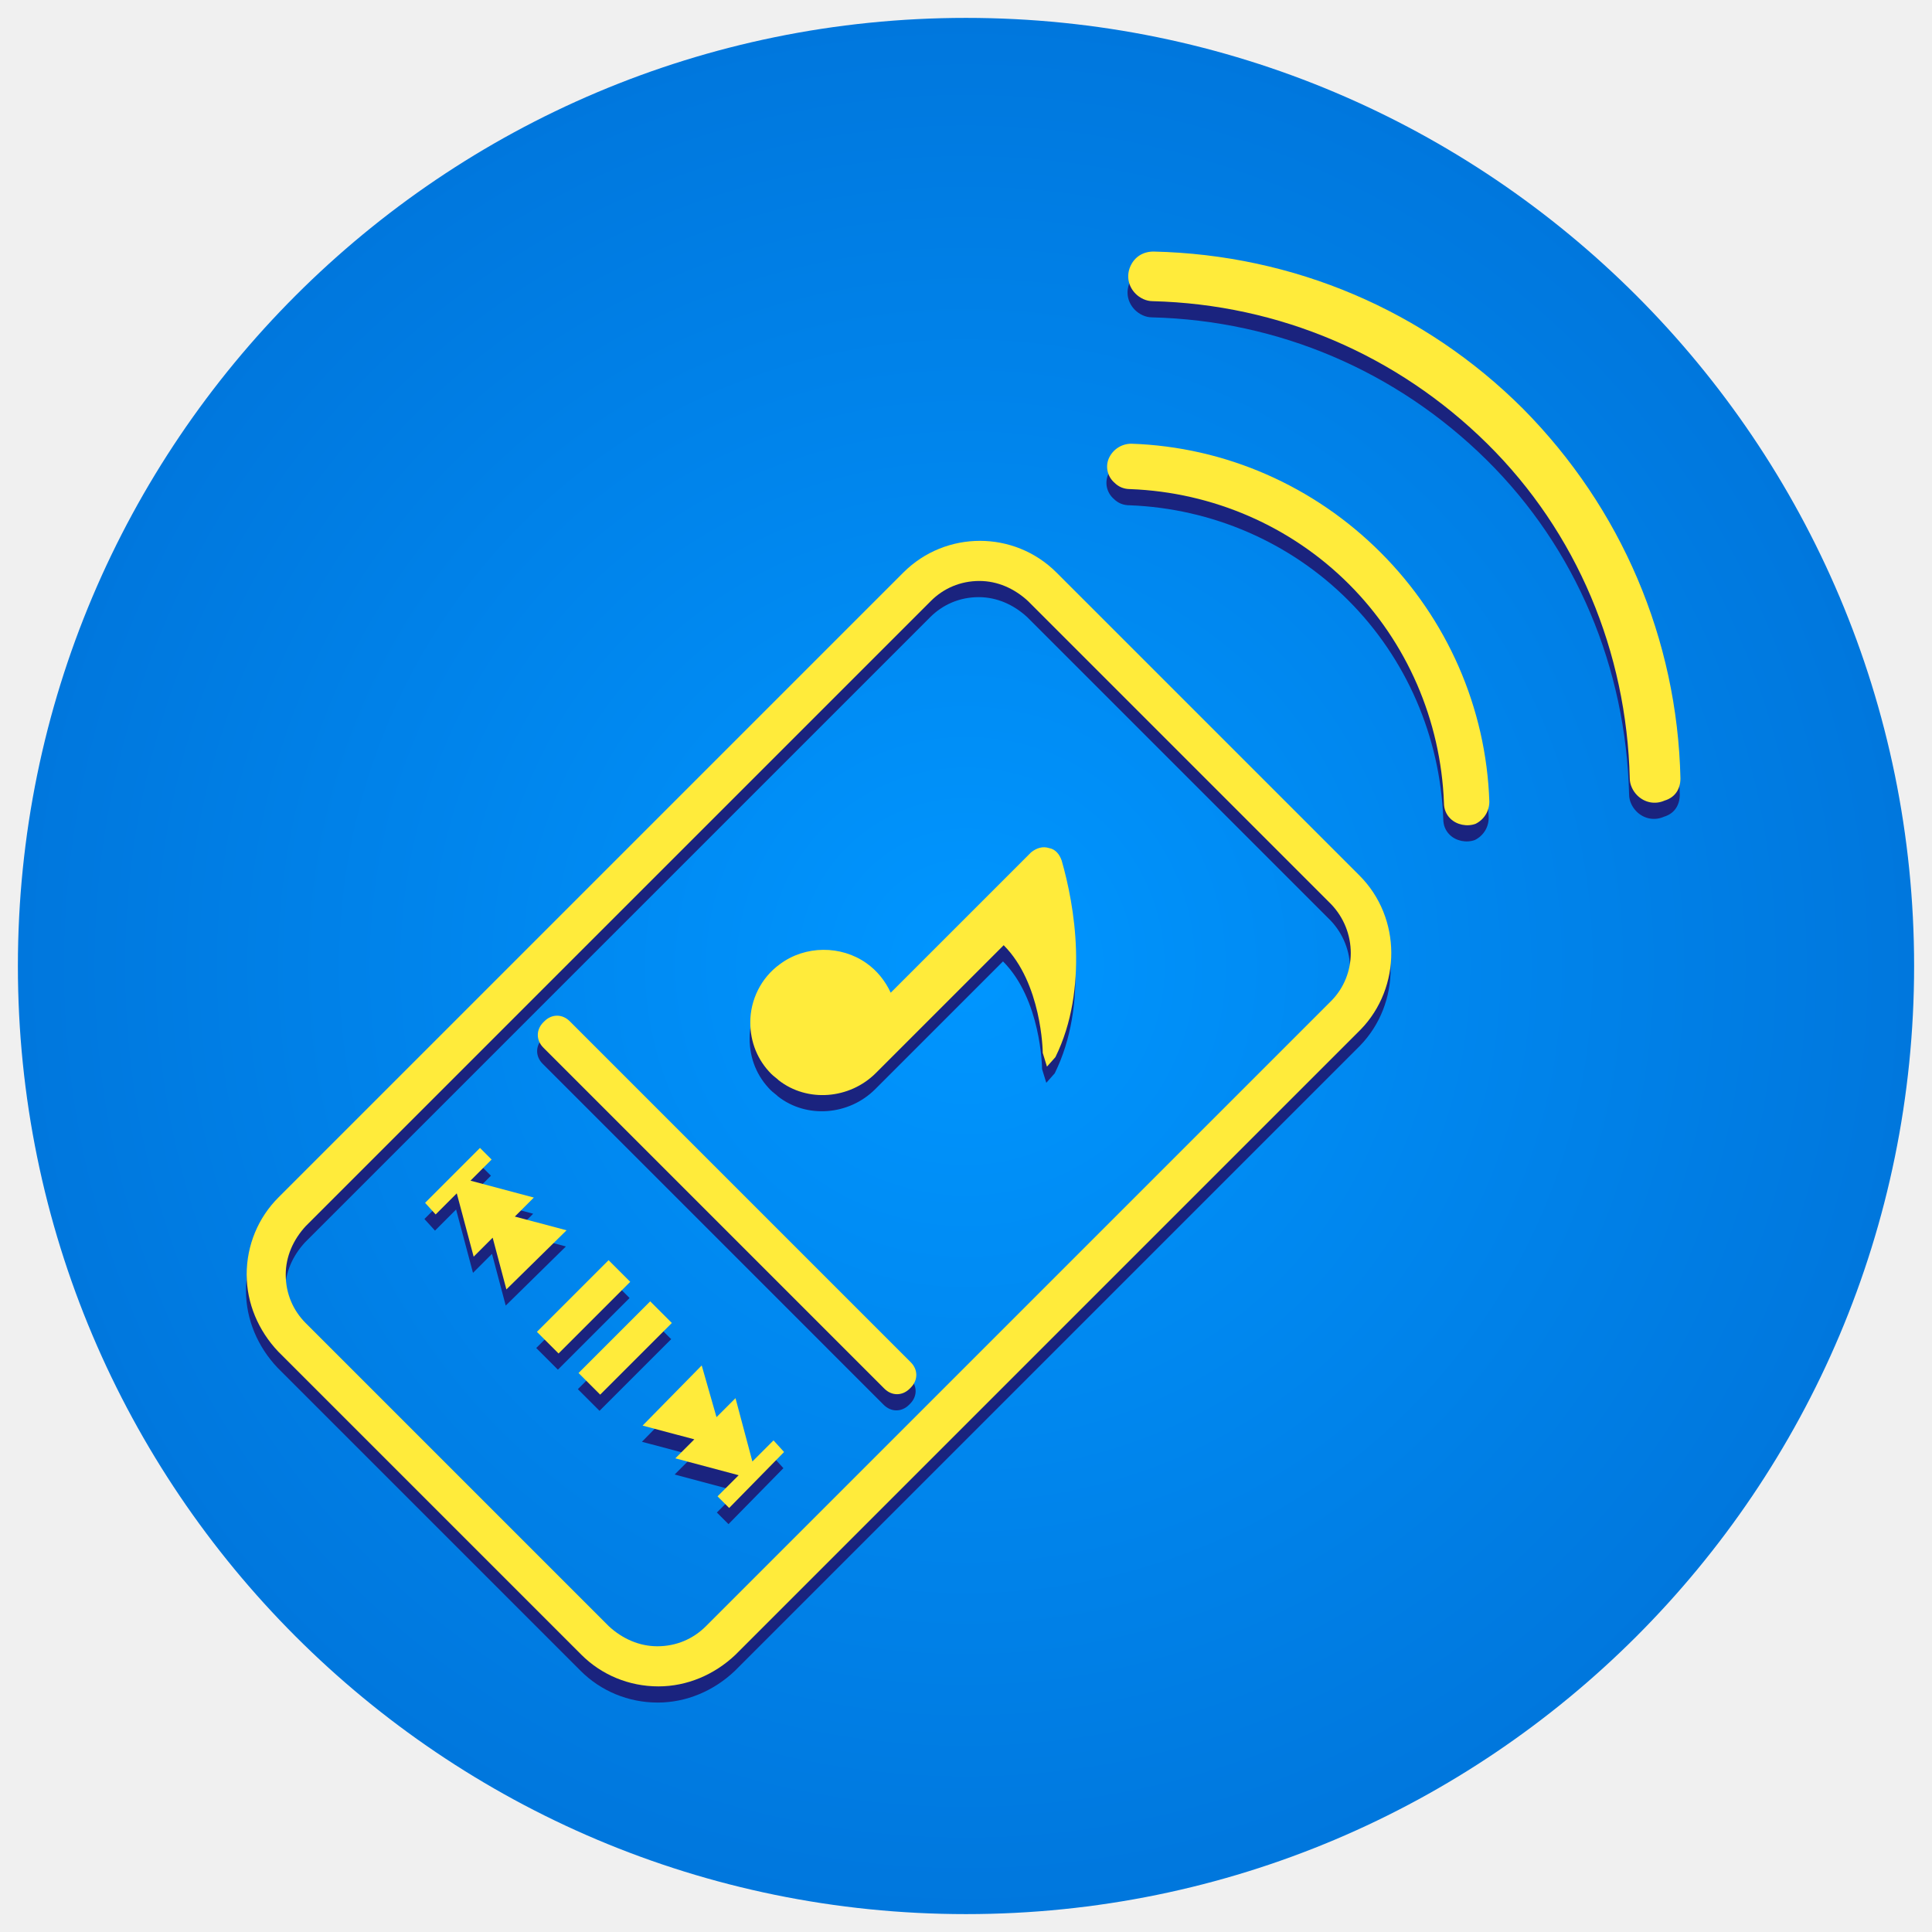
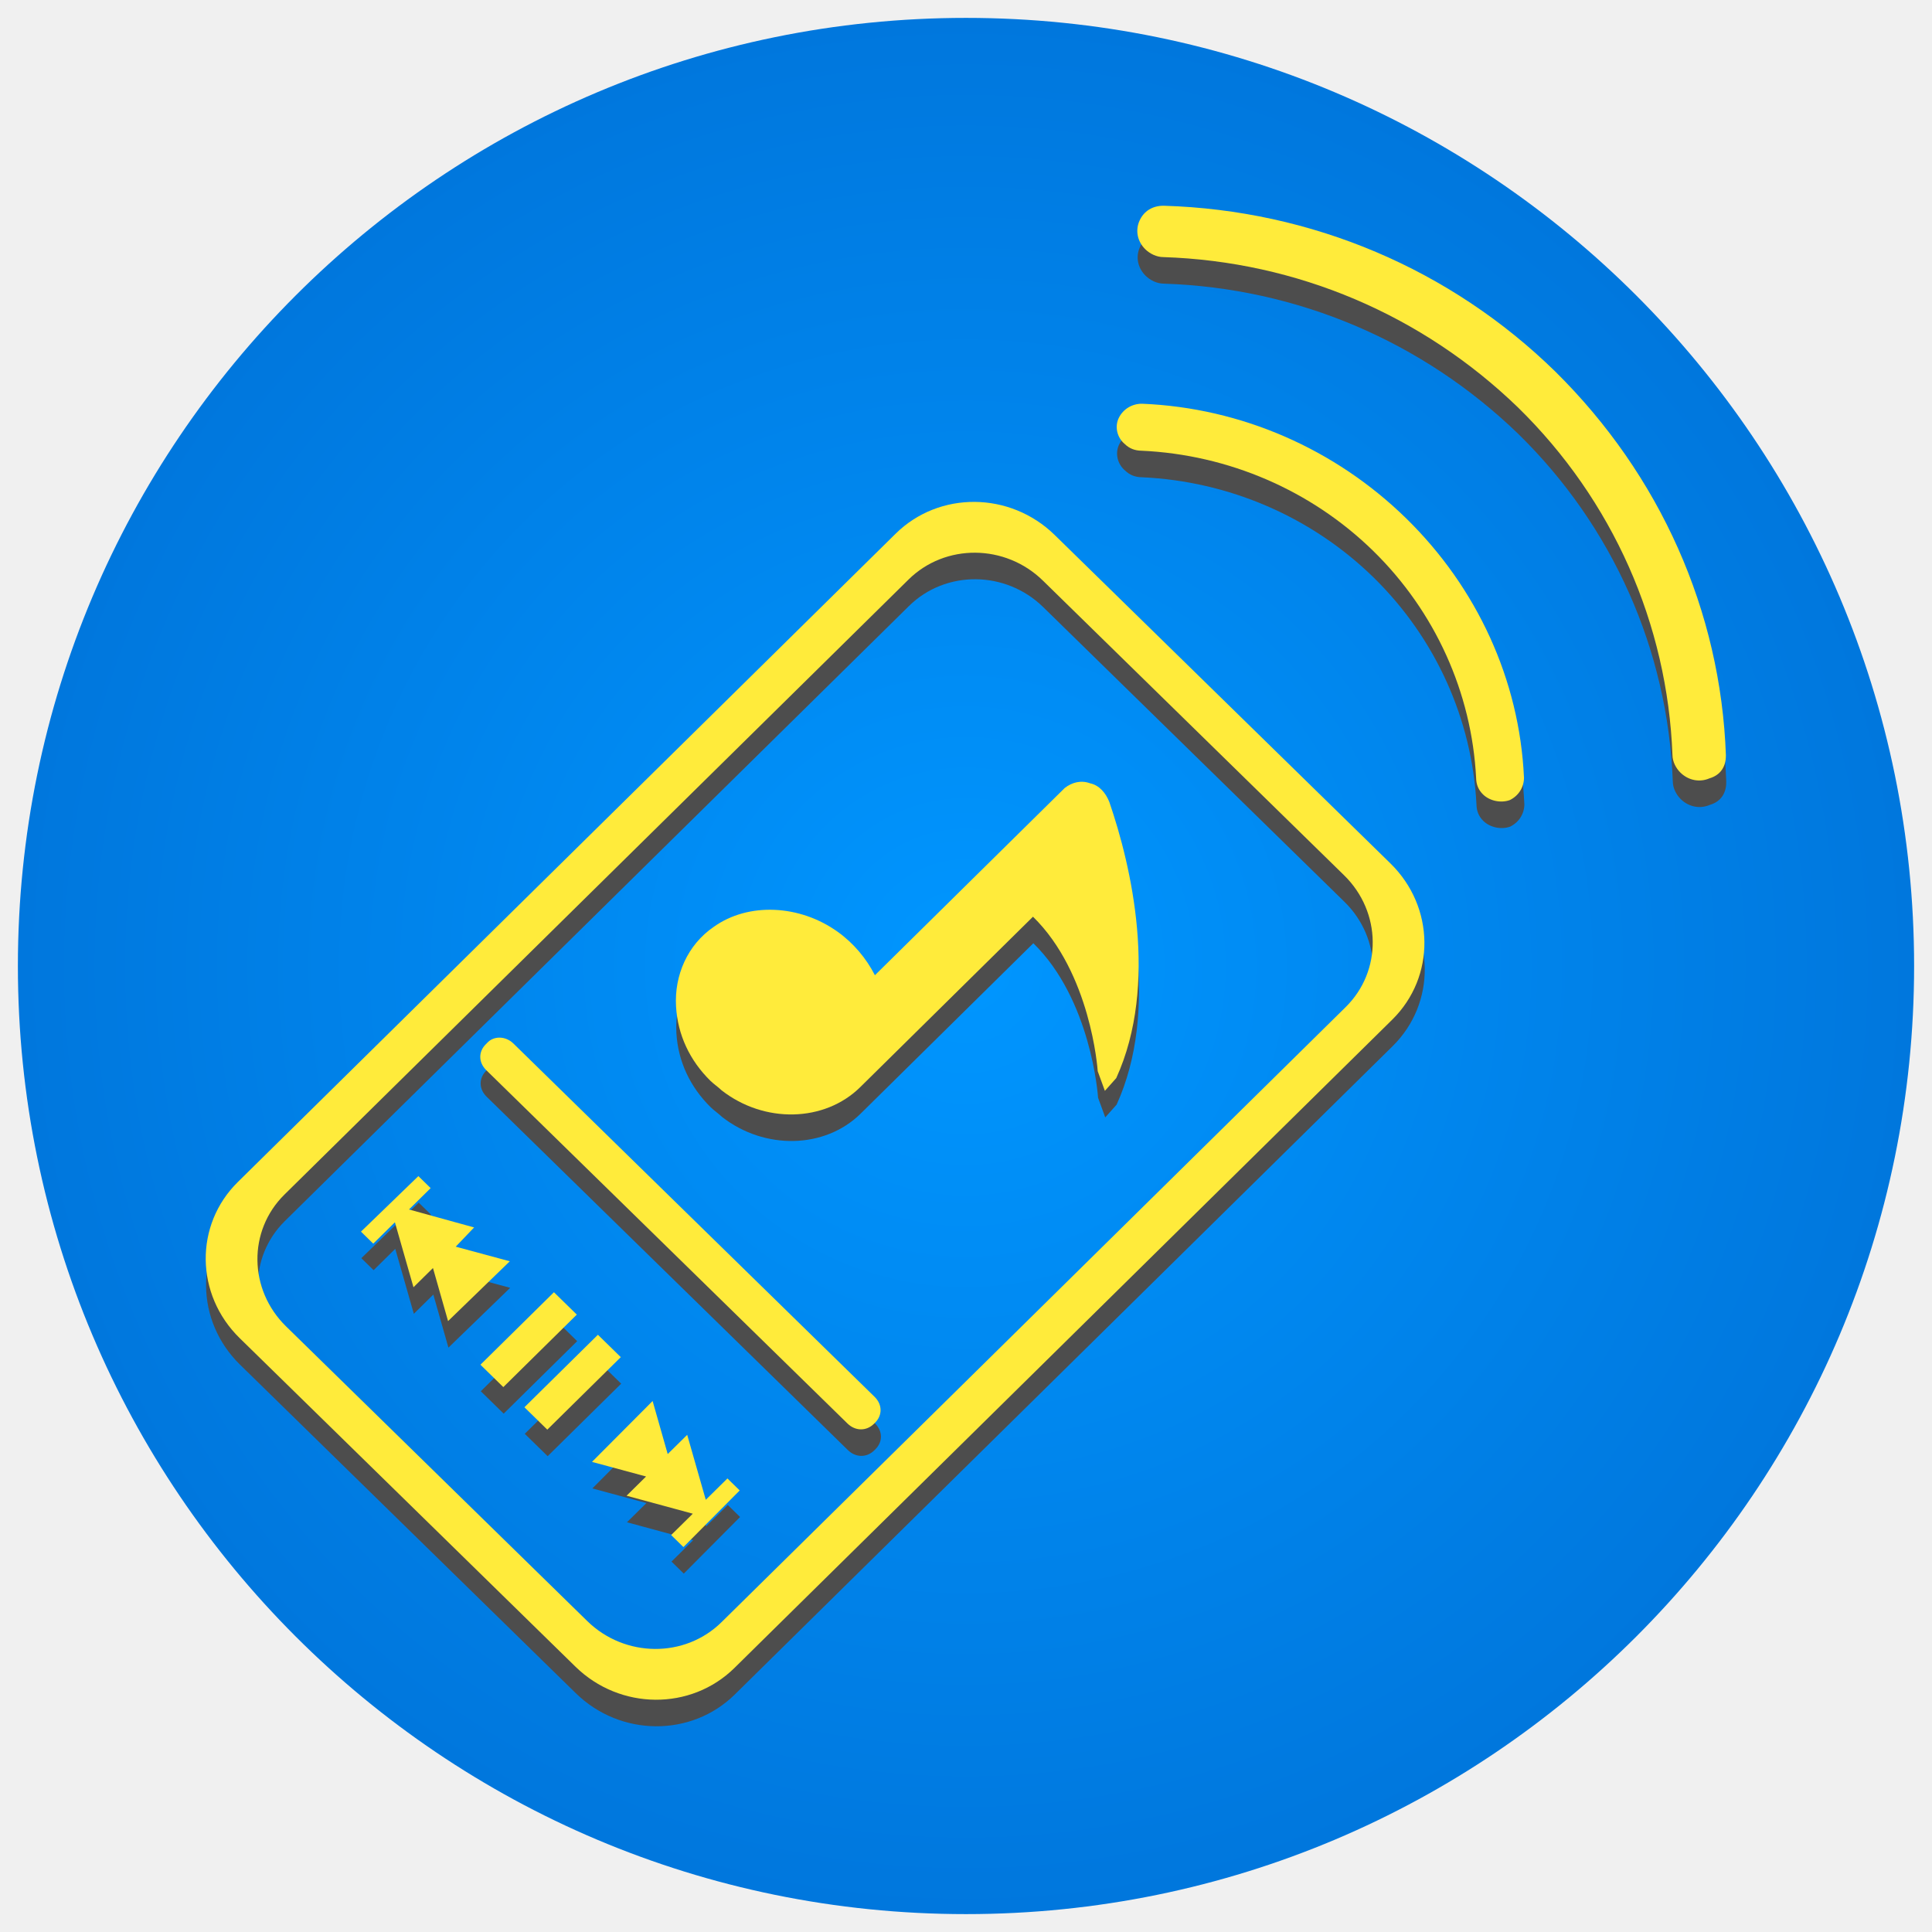
<svg xmlns="http://www.w3.org/2000/svg" height="108" width="108" xml:space="preserve" viewBox="0 0 108 108" y="0px" x="0px" id="Layer_1" version="1.1">
  <defs id="defs40" />
  <style id="style2" type="text/css">
	.st0{fill:url(#SVGID_1_);}
	.st1{fill:#FFFFFF;}
</style>
  <radialGradient gradientTransform="matrix(0.5902004,0,0,0.5902004,-52.2951,-48.93095)" gradientUnits="userSpaceOnUse" r="89.764" cy="174.423" cx="180.089" id="SVGID_1_">
    <stop id="stop4" style="stop-color:#0096FF" offset="0" />
    <stop id="stop6" style="stop-color:#0077DD" offset="1" />
  </radialGradient>
  <circle id="circle9" r="53" cy="54" cx="54" class="st0" style="fill:url(#SVGID_1_);stroke-width:0.59" />
-   <g transform="matrix(0.5902004,0,0,0.5902004,-52.46915,-47.89027)" id="g35-7" style="fill:#1a237e;fill-opacity:1">
-     <path id="path11-7" d="m 217.6,165.6 -28.7,-28.7 c -4,-4 -10.5,-4 -14.5,0 l -59.2,59.2 c -1.9,1.9 -3,4.5 -3,7.3 0,2.7 1.1,5.3 3,7.3 l 28.7,28.7 c 1.9,1.9 4.5,3 7.3,3 2.7,0 5.3,-1.1 7.3,-3 l 59.2,-59.2 c 3.9,-4 3.9,-10.6 -0.1,-14.6 z m -2.7,11.9 -59.2,59.2 c -1.2,1.2 -2.8,1.9 -4.6,1.9 -1.7,0 -3.3,-0.7 -4.6,-1.9 L 117.8,208 c -1.2,-1.2 -1.9,-2.8 -1.9,-4.6 0,-1.7 0.7,-3.3 1.9,-4.6 L 177,139.6 c 1.2,-1.2 2.8,-1.9 4.6,-1.9 1.7,0 3.3,0.7 4.6,1.9 l 28.7,28.7 c 2.5,2.6 2.5,6.7 0,9.2 z" class="st1" style="fill:#1a237e;fill-opacity:1" />
-     <g id="g23-3" style="fill:#1a237e;fill-opacity:1">
-       <g id="g17-6" style="fill:#1a237e;fill-opacity:1">
-         <rect id="rect13-8" height="2.9" width="9.6" class="st1" transform="matrix(0.7071,-0.7071,0.7071,0.7071,-103.7639,162.363)" y="205" x="139.3" style="fill:#1a237e;fill-opacity:1" />
-         <rect id="rect15-4" height="2.9" width="9.6" class="st1" transform="matrix(0.7071,-0.7071,0.7071,0.7071,-105.4075,166.331)" y="208.9" x="143.3" style="fill:#1a237e;fill-opacity:1" />
+   <g id="g4" transform="matrix(1.512916,0,0,1.486112,-34.3418,-27.62786)">
+     <g id="g3-7" transform="rotate(44.91398,71.50075,20.67762)" style="fill:#4d4d4d">
+       <g id="g2-4" transform="translate(0,0.1970281)" style="fill:#4d4d4d">
+         <g id="g23-5" style="fill:#4d4d4d;fill-opacity:1" transform="matrix(0.2907367,-0.2836358,0.2910717,0.2833094,-83.989,124.3834)">
+           <g id="g17-1" style="fill:#4d4d4d;fill-opacity:1">
+             <rect style="fill:#4d4d4d;fill-opacity:1" x="371.8" y="205" transform="matrix(0.7071,-0.7071,0.7071,0.7071,-35.6709,326.7542)" class="st1" width="9.6" height="2.9" id="rect13-7" />
+             <rect style="fill:#4d4d4d;fill-opacity:1" x="375.8" y="208.9" transform="matrix(0.7071,-0.7071,0.7071,0.7071,-37.3144,330.7222)" class="st1" width="9.6" height="2.9" id="rect15-8" />
+           </g>
+           <polygon style="fill:#4d4d4d;fill-opacity:1" class="st1" points="387.8,212 382.2,217.7 387.1,219 385.3,220.8 391.3,222.4 389.3,224.4 390.4,225.5 395.6,220.2 394.5,219.1 392.5,221.1 390.9,215.1 389.1,216.9 " id="polygon19-2" />
+           <polygon style="fill:#4d4d4d;fill-opacity:1" class="st1" points="366.8,191.4 361.5,196.6 362.6,197.7 364.6,195.7 366.2,201.7 368,199.9 369.3,204.8 375,199.2 370.1,197.9 371.8,196.1 365.9,194.5 367.9,192.5 " id="polygon21-5" />
+         </g>
+         <path style="fill:#4d4d4d;fill-opacity:1;stroke-width:0.558" class="st1" d="m 94.022,53.755 c -1.378,-3.625 -5.257,-6.053 -7.51,-7.173 -0.334,-0.149 -0.709,-0.187 -1.001,5.16e-4 -0.333,0.15 -0.5,0.449 -0.542,0.785 l 0.006,9.943 c -0.667,-0.224 -1.418,-0.298 -2.127,-0.186 -1.709,0.263 -3.126,1.534 -3.375,3.104 -0.208,1.159 0.252,2.317 1.128,3.102 0.793,0.71 1.794,1.083 2.878,1.083 0.167,-8.7e-5 0.375,-0.038 0.542,-0.038 2.001,-0.225 3.543,-1.833 3.542,-3.702 l -0.006,-9.046 c 3.002,-0.002 5.714,2.352 5.797,2.427 l 0.709,0.336 z" id="path25-4" />
+         <path style="fill:#4d4d4d;fill-opacity:1;stroke-width:0.407" class="st1" d="m 77.326,68.56 18.837,-0.011 c 0.408,-2.28e-4 0.7,0.283 0.7,0.68 l 3.3e-5,0.057 c 2.36e-4,0.397 -0.291,0.68 -0.699,0.681 l -18.837,0.011 c -0.408,2.29e-4 -0.7,-0.283 -0.7,-0.68 l -3.4e-5,-0.057 c -0.029,-0.368 0.291,-0.68 0.699,-0.681 z" id="path27-5" />
      </g>
-       <polygon id="polygon19-2" points="157.9,225.5 163.1,220.2 162.1,219.1 160.1,221.1 158.5,215.1 156.7,216.9 155.3,212 149.7,217.7 154.6,219 152.8,220.8 158.8,222.4 156.8,224.4 " class="st1" style="fill:#1a237e;fill-opacity:1" />
-       <polygon id="polygon21-9" points="136.8,204.8 142.5,199.2 137.6,197.9 139.4,196.1 133.4,194.5 135.4,192.5 134.3,191.4 129.1,196.6 130.1,197.7 132.1,195.7 133.7,201.7 135.5,199.9 " class="st1" style="fill:#1a237e;fill-opacity:1" />
+       <path id="path17-3-3" style="fill:#4d4d4d;fill-opacity:1;stroke-width:1.028" d="m 95.494,41.08 -17.506,0.01 c -2.325,0.001 -4.198,1.836 -4.197,4.115 l 0.006,34.43 c 3.01e-4,2.28 1.872,4.113 4.197,4.111 l 17.508,-0.008 c 2.325,-0.001 4.196,-1.838 4.195,-4.117 l -0.006,-34.428 c -3e-4,-2.28 -1.872,-4.114 -4.197,-4.113 z m -0.898,1.525 c 1.959,-9.91e-4 3.543,1.55 3.543,3.471 l 0.004,32.664 c 2.5e-4,1.92 -1.584,3.474 -3.543,3.475 l -15.705,0.008 c -1.959,9.91e-4 -3.545,-1.55 -3.545,-3.471 l -0.004,-32.664 c -2.54e-4,-1.92 1.584,-3.474 3.543,-3.475 z" />
+       <path style="fill:#4d4d4d;fill-opacity:1;stroke-width:0.411" class="st1" d="m 96.7,35.301 c -2.703,-2.474 -6.257,-3.825 -9.957,-3.823 -3.7,0.002 -7.254,1.358 -9.955,3.836 -0.264,0.259 -0.352,0.634 -0.235,0.979 0.118,0.345 0.47,0.576 0.852,0.546 0.235,-1.54e-4 0.441,-0.087 0.617,-0.26 2.378,-2.161 5.491,-3.372 8.722,-3.374 3.231,-0.002 6.344,1.205 8.723,3.363 0.176,0.173 0.382,0.259 0.617,0.259 0.352,-2.3e-4 0.705,-0.231 0.852,-0.548 0.117,-0.346 0.029,-0.72 -0.235,-0.979 z" id="path29-7-8-0" />
+       <path style="fill:#4d4d4d;fill-opacity:1;stroke-width:0.411" class="st1" d="m 101.407,29.454 c -3.966,-3.711 -9.165,-5.752 -14.657,-5.777 -5.463,0.004 -10.66,2.051 -14.653,5.797 -0.294,0.288 -0.382,0.662 -0.235,1.037 0.147,0.374 0.499,0.604 0.911,0.604 0.235,-1.53e-4 0.499,-0.087 0.675,-0.26 3.611,-3.371 8.31,-5.217 13.273,-5.249 4.934,-0.003 9.663,1.865 13.276,5.231 0.176,0.173 0.441,0.259 0.676,0.259 0.411,-2.69e-4 0.764,-0.231 0.91,-0.605 0.205,-0.374 0.117,-0.749 -0.177,-1.036 z" id="path31-3-5-1" />
    </g>
-     <path id="path25-8" d="m 188.8,182.8 c 3.2,-6.5 1.8,-14.4 0.6,-18.6 -0.2,-0.6 -0.6,-1.1 -1.2,-1.2 -0.6,-0.2 -1.2,0 -1.7,0.4 l -13.3,13.3 c -0.5,-1.1 -1.3,-2.1 -2.3,-2.8 -2.4,-1.7 -5.8,-1.7 -8.2,0.1 -1.8,1.3 -2.8,3.4 -2.8,5.5 0,1.9 0.7,3.6 2,4.9 0.2,0.2 0.5,0.4 0.7,0.6 2.7,2.1 6.7,1.8 9.2,-0.7 l 12.1,-12.1 c 3.6,3.6 3.7,10 3.7,10.2 l 0.4,1.3 z" class="st1" style="fill:#1a237e;fill-opacity:1" />
-     <path id="path27-3" d="m 142.8,179.4 32.3,32.3 c 0.7,0.7 0.7,1.7 0,2.4 l -0.1,0.1 c -0.7,0.7 -1.7,0.7 -2.4,0 l -32.3,-32.3 c -0.7,-0.7 -0.7,-1.7 0,-2.4 l 0.1,-0.1 c 0.7,-0.7 1.7,-0.7 2.4,0 z" class="st1" style="fill:#1a237e;fill-opacity:1" />
-     <g id="g33-0" style="fill:#1a237e;fill-opacity:1">
-       <path id="path29-1" d="m 229.9,158.6 c -0.3,-8.9 -4,-17.3 -10.3,-23.6 -6.3,-6.3 -14.7,-10 -23.6,-10.3 -0.9,0 -1.7,0.5 -2.1,1.3 -0.4,0.8 -0.2,1.8 0.5,2.4 0.4,0.4 0.9,0.6 1.5,0.6 7.8,0.3 15.2,3.5 20.7,9 5.5,5.5 8.7,12.9 9,20.7 0,0.6 0.2,1.1 0.6,1.5 0.6,0.6 1.6,0.8 2.4,0.5 0.8,-0.4 1.3,-1.2 1.3,-2.1 z" class="st1" style="fill:#1a237e;fill-opacity:1" />
-       <path id="path31-0" d="m 248,156.4 c -0.3,-13.2 -5.6,-25.6 -14.9,-35 -9.3,-9.3 -21.7,-14.6 -35,-14.9 -1,0 -1.8,0.5 -2.2,1.4 -0.4,0.9 -0.2,1.9 0.5,2.6 0.4,0.4 1,0.7 1.6,0.7 12,0.3 23.2,5.1 31.7,13.5 8.5,8.4 13.2,19.7 13.5,31.7 0,0.6 0.3,1.2 0.7,1.6 0.7,0.7 1.7,0.9 2.6,0.5 1,-0.3 1.5,-1.1 1.5,-2.1 z" class="st1" style="fill:#1a237e;fill-opacity:1" />
-     </g>
-   </g>
-   <g transform="matrix(0.5902004,0,0,0.5902004,-52.43181,-48.79424)" id="g35" style="fill:#ffeb3b;fill-opacity:1">
-     <path id="path11" d="m 217.6,165.6 -28.7,-28.7 c -4,-4 -10.5,-4 -14.5,0 l -59.2,59.2 c -1.9,1.9 -3,4.5 -3,7.3 0,2.7 1.1,5.3 3,7.3 l 28.7,28.7 c 1.9,1.9 4.5,3 7.3,3 2.7,0 5.3,-1.1 7.3,-3 l 59.2,-59.2 c 3.9,-4 3.9,-10.6 -0.1,-14.6 z m -2.7,11.9 -59.2,59.2 c -1.2,1.2 -2.8,1.9 -4.6,1.9 -1.7,0 -3.3,-0.7 -4.6,-1.9 L 117.8,208 c -1.2,-1.2 -1.9,-2.8 -1.9,-4.6 0,-1.7 0.7,-3.3 1.9,-4.6 L 177,139.6 c 1.2,-1.2 2.8,-1.9 4.6,-1.9 1.7,0 3.3,0.7 4.6,1.9 l 28.7,28.7 c 2.5,2.6 2.5,6.7 0,9.2 z" class="st1" style="fill:#ffeb3b;fill-opacity:1" />
-     <g id="g23" style="fill:#ffeb3b;fill-opacity:1">
-       <g id="g17" style="fill:#ffeb3b;fill-opacity:1">
-         <rect id="rect13" height="2.9" width="9.6" class="st1" transform="matrix(0.7071,-0.7071,0.7071,0.7071,-103.7639,162.363)" y="205" x="139.3" style="fill:#ffeb3b;fill-opacity:1" />
-         <rect id="rect15" height="2.9" width="9.6" class="st1" transform="matrix(0.7071,-0.7071,0.7071,0.7071,-105.4075,166.331)" y="208.9" x="143.3" style="fill:#ffeb3b;fill-opacity:1" />
+     <g id="g3" transform="rotate(44.91398,72.70165,20.16237)">
+       <g id="g2" transform="translate(0,0.1970281)">
+         <g id="g23" style="fill:#ffeb3b;fill-opacity:1" transform="matrix(0.2907367,-0.2836358,0.2910717,0.2833094,-83.989,124.3834)">
+           <g id="g17" style="fill:#ffeb3b;fill-opacity:1">
+             <rect style="fill:#ffeb3b;fill-opacity:1" x="371.8" y="205" transform="matrix(0.7071,-0.7071,0.7071,0.7071,-35.6709,326.7542)" class="st1" width="9.6" height="2.9" id="rect13" />
+             <rect style="fill:#ffeb3b;fill-opacity:1" x="375.8" y="208.9" transform="matrix(0.7071,-0.7071,0.7071,0.7071,-37.3144,330.7222)" class="st1" width="9.6" height="2.9" id="rect15" />
+           </g>
+           <polygon style="fill:#ffeb3b;fill-opacity:1" class="st1" points="387.1,219 385.3,220.8 391.3,222.4 389.3,224.4 390.4,225.5 395.6,220.2 394.5,219.1 392.5,221.1 390.9,215.1 389.1,216.9 387.8,212 382.2,217.7 " id="polygon19" />
+           <polygon style="fill:#ffeb3b;fill-opacity:1" class="st1" points="362.6,197.7 364.6,195.7 366.2,201.7 368,199.9 369.3,204.8 375,199.2 370.1,197.9 371.8,196.1 365.9,194.5 367.9,192.5 366.8,191.4 361.5,196.6 " id="polygon21" />
+         </g>
+         <path style="fill:#ffeb3b;fill-opacity:1;stroke-width:0.558" class="st1" d="m 94.022,53.755 c -1.378,-3.625 -5.257,-6.053 -7.51,-7.173 -0.334,-0.149 -0.709,-0.187 -1.001,5.16e-4 -0.333,0.15 -0.5,0.449 -0.542,0.785 l 0.006,9.943 c -0.667,-0.224 -1.418,-0.298 -2.127,-0.186 -1.709,0.263 -3.126,1.534 -3.375,3.104 -0.208,1.159 0.252,2.317 1.128,3.102 0.793,0.71 1.794,1.083 2.878,1.083 0.167,-8.7e-5 0.375,-0.038 0.542,-0.038 2.001,-0.225 3.543,-1.833 3.542,-3.702 l -0.006,-9.046 c 3.002,-0.002 5.714,2.352 5.797,2.427 l 0.709,0.336 z" id="path25" />
+         <path style="fill:#ffeb3b;fill-opacity:1;stroke-width:0.407" class="st1" d="m 77.326,68.56 18.837,-0.011 c 0.408,-2.28e-4 0.7,0.283 0.7,0.68 l 3.3e-5,0.057 c 2.36e-4,0.397 -0.291,0.68 -0.699,0.681 l -18.837,0.011 c -0.408,2.29e-4 -0.7,-0.283 -0.7,-0.68 l -3.4e-5,-0.057 c -0.029,-0.368 0.291,-0.68 0.699,-0.681 z" id="path27" />
      </g>
-       <polygon id="polygon19" points="154.6,219 152.8,220.8 158.8,222.4 156.8,224.4 157.9,225.5 163.1,220.2 162.1,219.1 160.1,221.1 158.5,215.1 156.7,216.9 155.3,212 149.7,217.7 " class="st1" style="fill:#ffeb3b;fill-opacity:1" />
-       <polygon id="polygon21" points="130.1,197.7 132.1,195.7 133.7,201.7 135.5,199.9 136.8,204.8 142.5,199.2 137.6,197.9 139.4,196.1 133.4,194.5 135.4,192.5 134.3,191.4 129.1,196.6 " class="st1" style="fill:#ffeb3b;fill-opacity:1" />
-     </g>
-     <path id="path25" d="m 188.8,182.8 c 3.2,-6.5 1.8,-14.4 0.6,-18.6 -0.2,-0.6 -0.6,-1.1 -1.2,-1.2 -0.6,-0.2 -1.2,0 -1.7,0.4 l -13.3,13.3 c -0.5,-1.1 -1.3,-2.1 -2.3,-2.8 -2.4,-1.7 -5.8,-1.7 -8.2,0.1 -1.8,1.3 -2.8,3.4 -2.8,5.5 0,1.9 0.7,3.6 2,4.9 0.2,0.2 0.5,0.4 0.7,0.6 2.7,2.1 6.7,1.8 9.2,-0.7 l 12.1,-12.1 c 3.6,3.6 3.7,10 3.7,10.2 l 0.4,1.3 z" class="st1" style="fill:#ffeb3b;fill-opacity:1" />
-     <path id="path27" d="m 142.8,179.4 32.3,32.3 c 0.7,0.7 0.7,1.7 0,2.4 l -0.1,0.1 c -0.7,0.7 -1.7,0.7 -2.4,0 l -32.3,-32.3 c -0.7,-0.7 -0.7,-1.7 0,-2.4 l 0.1,-0.1 c 0.7,-0.7 1.7,-0.7 2.4,0 z" class="st1" style="fill:#ffeb3b;fill-opacity:1" />
-     <g id="g33" style="fill:#ffeb3b;fill-opacity:1">
-       <path id="path29" d="m 229.9,158.6 c -0.3,-8.9 -4,-17.3 -10.3,-23.6 -6.3,-6.3 -14.7,-10 -23.6,-10.3 -0.9,0 -1.7,0.5 -2.1,1.3 -0.4,0.8 -0.2,1.8 0.5,2.4 0.4,0.4 0.9,0.6 1.5,0.6 7.8,0.3 15.2,3.5 20.7,9 5.5,5.5 8.7,12.9 9,20.7 0,0.6 0.2,1.1 0.6,1.5 0.6,0.6 1.6,0.8 2.4,0.5 0.8,-0.4 1.3,-1.2 1.3,-2.1 z" class="st1" style="fill:#ffeb3b;fill-opacity:1" />
-       <path id="path31" d="m 248,156.4 c -0.3,-13.2 -5.6,-25.6 -14.9,-35 -9.3,-9.3 -21.7,-14.6 -35,-14.9 -1,0 -1.8,0.5 -2.2,1.4 -0.4,0.9 -0.2,1.9 0.5,2.6 0.4,0.4 1,0.7 1.6,0.7 12,0.3 23.2,5.1 31.7,13.5 8.5,8.4 13.2,19.7 13.5,31.7 0,0.6 0.3,1.2 0.7,1.6 0.7,0.7 1.7,0.9 2.6,0.5 1,-0.3 1.5,-1.1 1.5,-2.1 z" class="st1" style="fill:#ffeb3b;fill-opacity:1" />
+       <path id="path17-3" style="fill:#ffeb3b;fill-opacity:1;stroke-width:1.028" d="m 95.494,41.08 -17.506,0.01 c -2.325,0.001 -4.198,1.836 -4.197,4.115 l 0.006,34.43 c 3.01e-4,2.28 1.872,4.113 4.197,4.111 l 17.508,-0.008 c 2.325,-0.001 4.196,-1.838 4.195,-4.117 l -0.006,-34.428 c -3e-4,-2.28 -1.872,-4.114 -4.197,-4.113 z m -0.898,1.525 c 1.959,-9.91e-4 3.543,1.55 3.543,3.471 l 0.004,32.664 c 2.5e-4,1.92 -1.584,3.474 -3.543,3.475 l -15.705,0.008 c -1.959,9.91e-4 -3.545,-1.55 -3.545,-3.471 l -0.004,-32.664 c -2.54e-4,-1.92 1.584,-3.474 3.543,-3.475 z" />
+       <path style="fill:#ffeb3b;fill-opacity:1;stroke-width:0.411" class="st1" d="m 96.7,35.301 c -2.703,-2.474 -6.257,-3.825 -9.957,-3.823 -3.7,0.002 -7.254,1.358 -9.955,3.836 -0.264,0.259 -0.352,0.634 -0.235,0.979 0.118,0.345 0.47,0.576 0.852,0.546 0.235,-1.54e-4 0.441,-0.087 0.617,-0.26 2.378,-2.161 5.491,-3.372 8.722,-3.374 3.231,-0.002 6.344,1.205 8.723,3.363 0.176,0.173 0.382,0.259 0.617,0.259 0.352,-2.3e-4 0.705,-0.231 0.852,-0.548 0.117,-0.346 0.029,-0.72 -0.235,-0.979 z" id="path29-7-8" />
+       <path style="fill:#ffeb3b;fill-opacity:1;stroke-width:0.411" class="st1" d="m 101.407,29.454 c -3.966,-3.711 -9.165,-5.752 -14.657,-5.777 -5.463,0.004 -10.66,2.051 -14.653,5.797 -0.294,0.288 -0.382,0.662 -0.235,1.037 0.147,0.374 0.499,0.604 0.911,0.604 0.235,-1.53e-4 0.499,-0.087 0.675,-0.26 3.611,-3.371 8.31,-5.217 13.273,-5.249 4.934,-0.003 9.663,1.865 13.276,5.231 0.176,0.173 0.441,0.259 0.676,0.259 0.411,-2.69e-4 0.764,-0.231 0.91,-0.605 0.205,-0.374 0.117,-0.749 -0.177,-1.036 z" id="path31-3-5" />
    </g>
  </g>
</svg>
